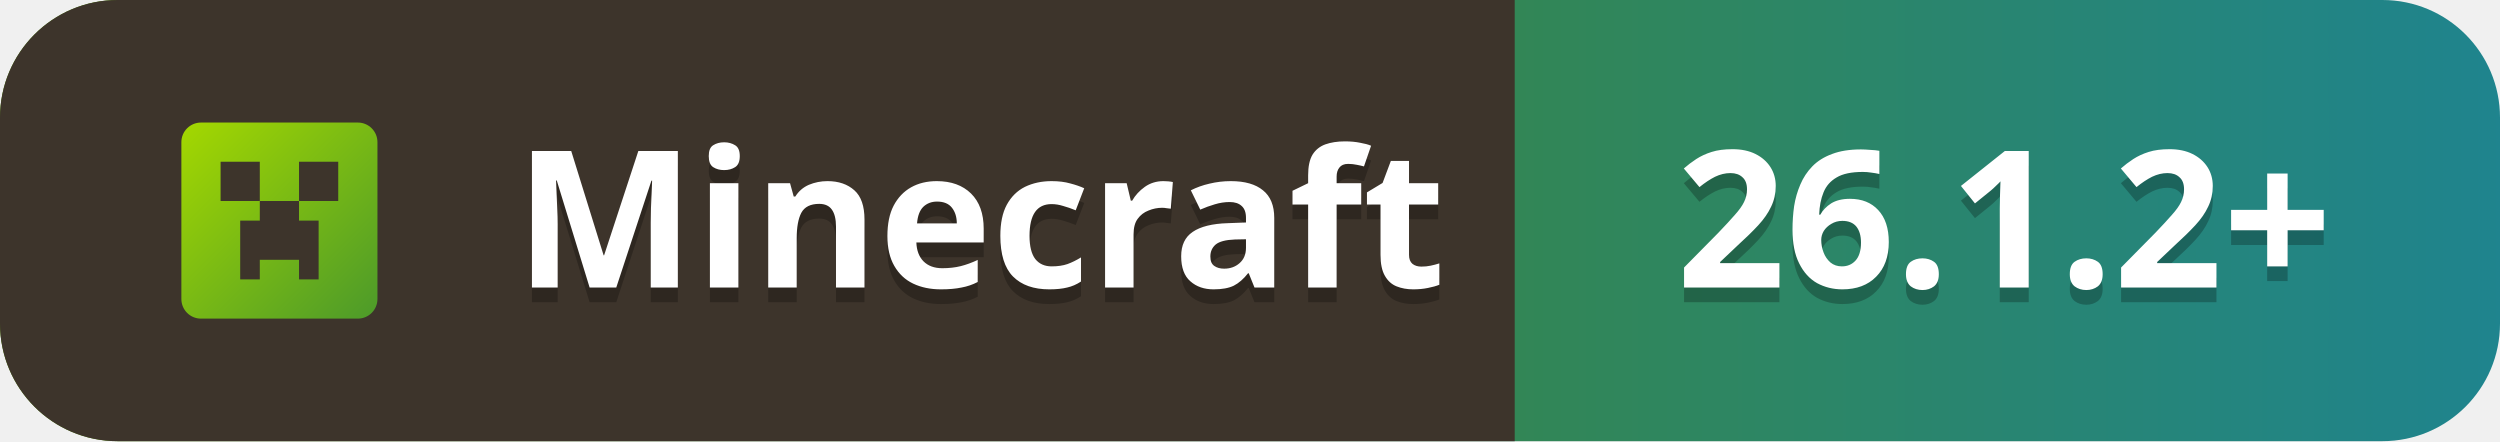
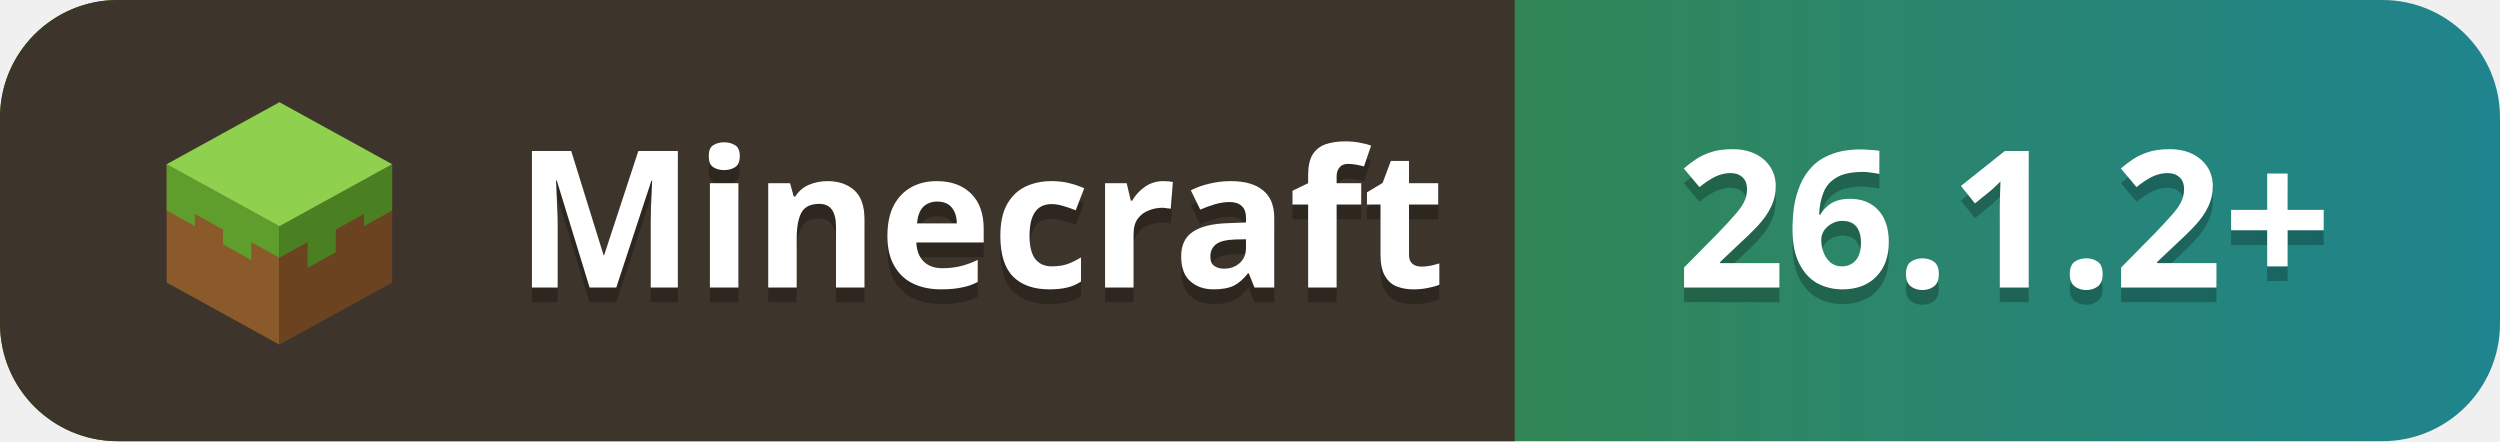
<svg xmlns="http://www.w3.org/2000/svg" viewBox="0 0 170 30" width="170" height="30" role="img" aria-label="Minecraft 26.1.2+">
  <clipPath id="r">
    <rect width="170" height="30" rx="8" />
  </clipPath>
  <g clip-path="url(#r)">
-     <rect width="170" height="30" fill="url(#g1)" />
+     <rect width="170" height="30" fill="url(#g0)" />
    <rect width="103" height="30" fill="#3d342b" />
  </g>
-   <g transform="translate(11 7) scale(0.6666667)">
-     <path fill="url(#g0)" d="M4,2H20A2,2 0 0,1 22,4V20A2,2 0 0,1 20,22H4A2,2 0 0,1 2,20V4A2,2 0 0,1 4,2M6,6V10H10V12H8V18H10V16H14V18H16V12H14V10H18V6H14V10H10V6H6Z" />
+   <g transform="translate(11 7) scale(0.6666667) translate(12 12) scale(1.15) translate(-12 -12)">
+     <path fill="#8b5a2b" d="M2 7L12 12.5V23L2 17.5z" />
+     <path fill="#6b4321" d="M12 12.5L22 7V17.5L12 23z" />
+     <path fill="#5f9e2c" d="M2 7L12 12.5V15.3L9.5 13.9V15.5L7 14.1V12.8L4.5 11.4V12.5L2 11.1z" />
+     <path fill="#4a8021" d="M12 12.5L22 7V11.1L19.5 12.5V11.4L17 12.8V14.8L14.5 16.2V13.9L12 15.3z" />
+     <path fill="#8fd14f" d="M12 1.5L22 7L12 12.5L2 7z" />
  </g>
  <g font-family="-apple-system, BlinkMacSystemFont, 'Segoe UI', 'Noto Sans', Helvetica, Arial, sans-serif" font-size="13" font-weight="600">
    <text x="35" y="20.55" fill="#000" fill-opacity=".25" textLength="56.7" lengthAdjust="spacing">Minecraft</text>
    <text x="35" y="19.55" fill="#ffffff" textLength="56.7" lengthAdjust="spacing">Minecraft</text>
    <text x="114" y="20.55" fill="#000" fill-opacity=".25" textLength="44.8" lengthAdjust="spacing">26.1.2+</text>
    <text x="114" y="19.55" fill="#ffffff" textLength="44.8" lengthAdjust="spacing">26.1.2+</text>
  </g>
  <defs>
-     <linearGradient id="g0" gradientUnits="userSpaceOnUse" x1="2" y1="2" x2="22" y2="22">
-       <stop offset="0" stop-color="#a4d800" />
-       <stop offset="1" stop-color="#4c9a2a" />
-     </linearGradient>
-     <linearGradient id="g1" gradientUnits="userSpaceOnUse" x1="0" y1="0" x2="403" y2="0">
+     <linearGradient id="g0" gradientUnits="userSpaceOnUse" x1="0" y1="0" x2="403" y2="0">
      <stop offset="0" stop-color="#4f8a00" />
      <stop offset="0.5" stop-color="#1683a8" />
      <stop offset="1" stop-color="#2935d5" />
    </linearGradient>
  </defs>
</svg>
